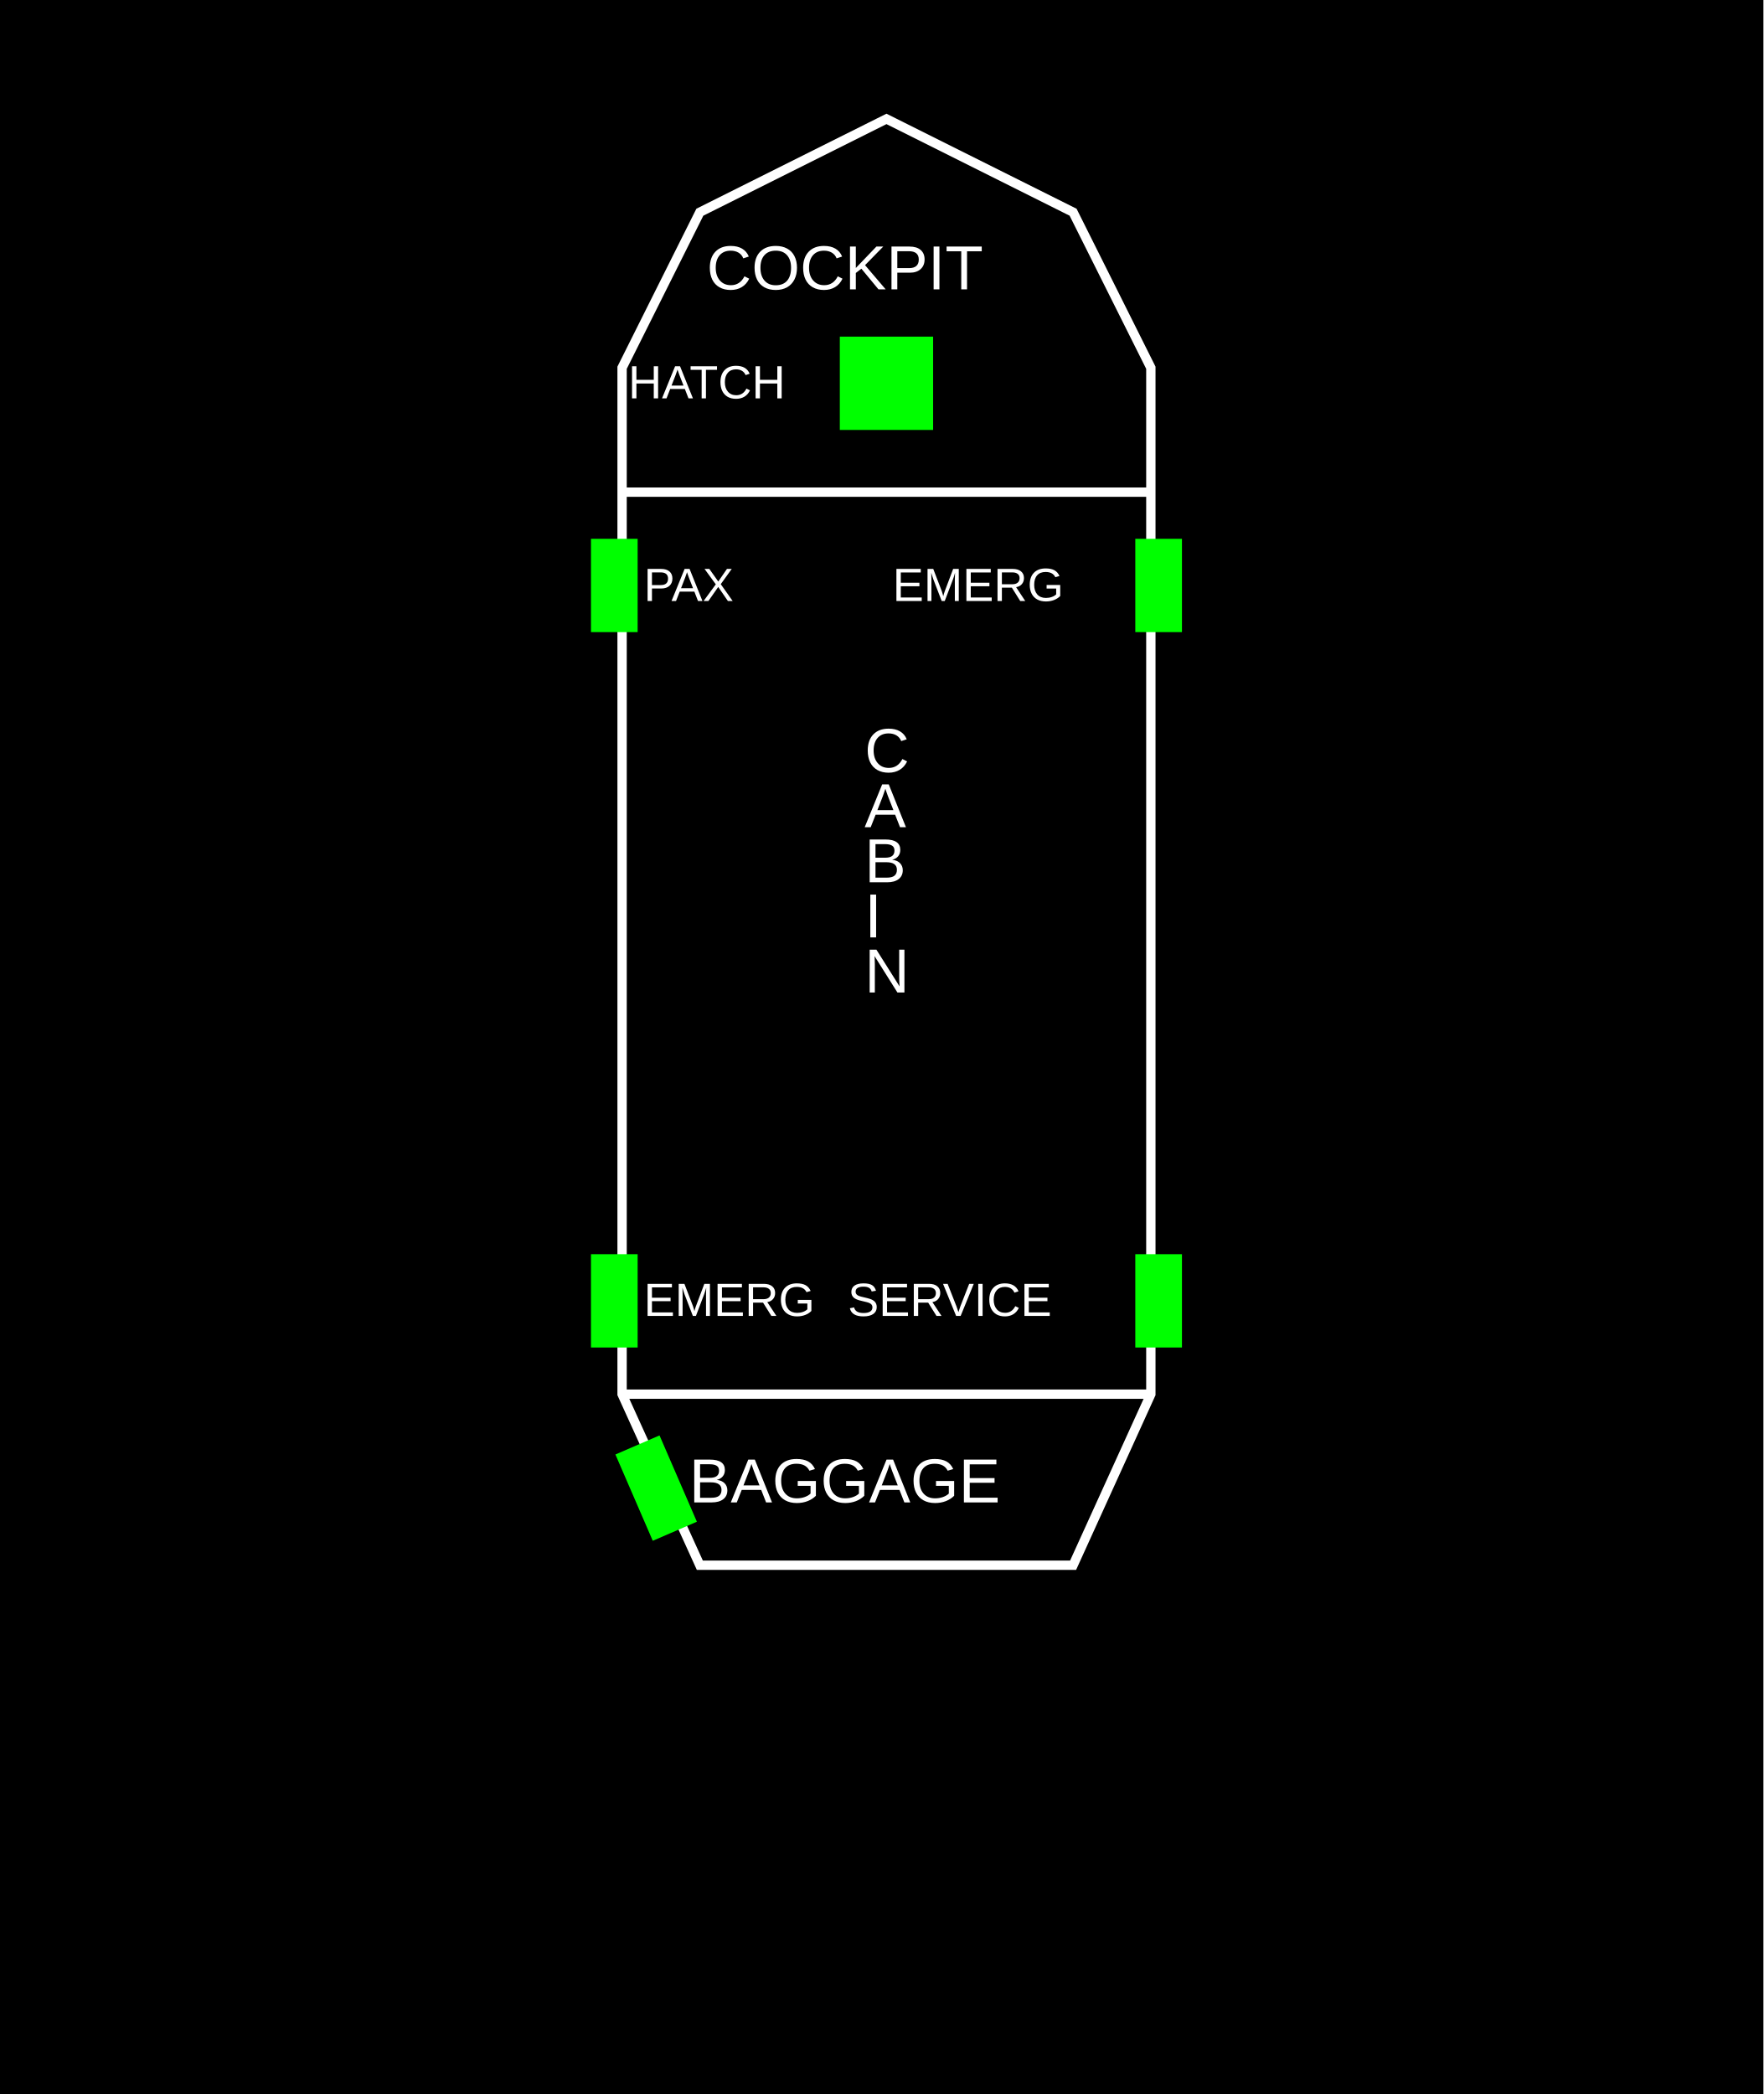
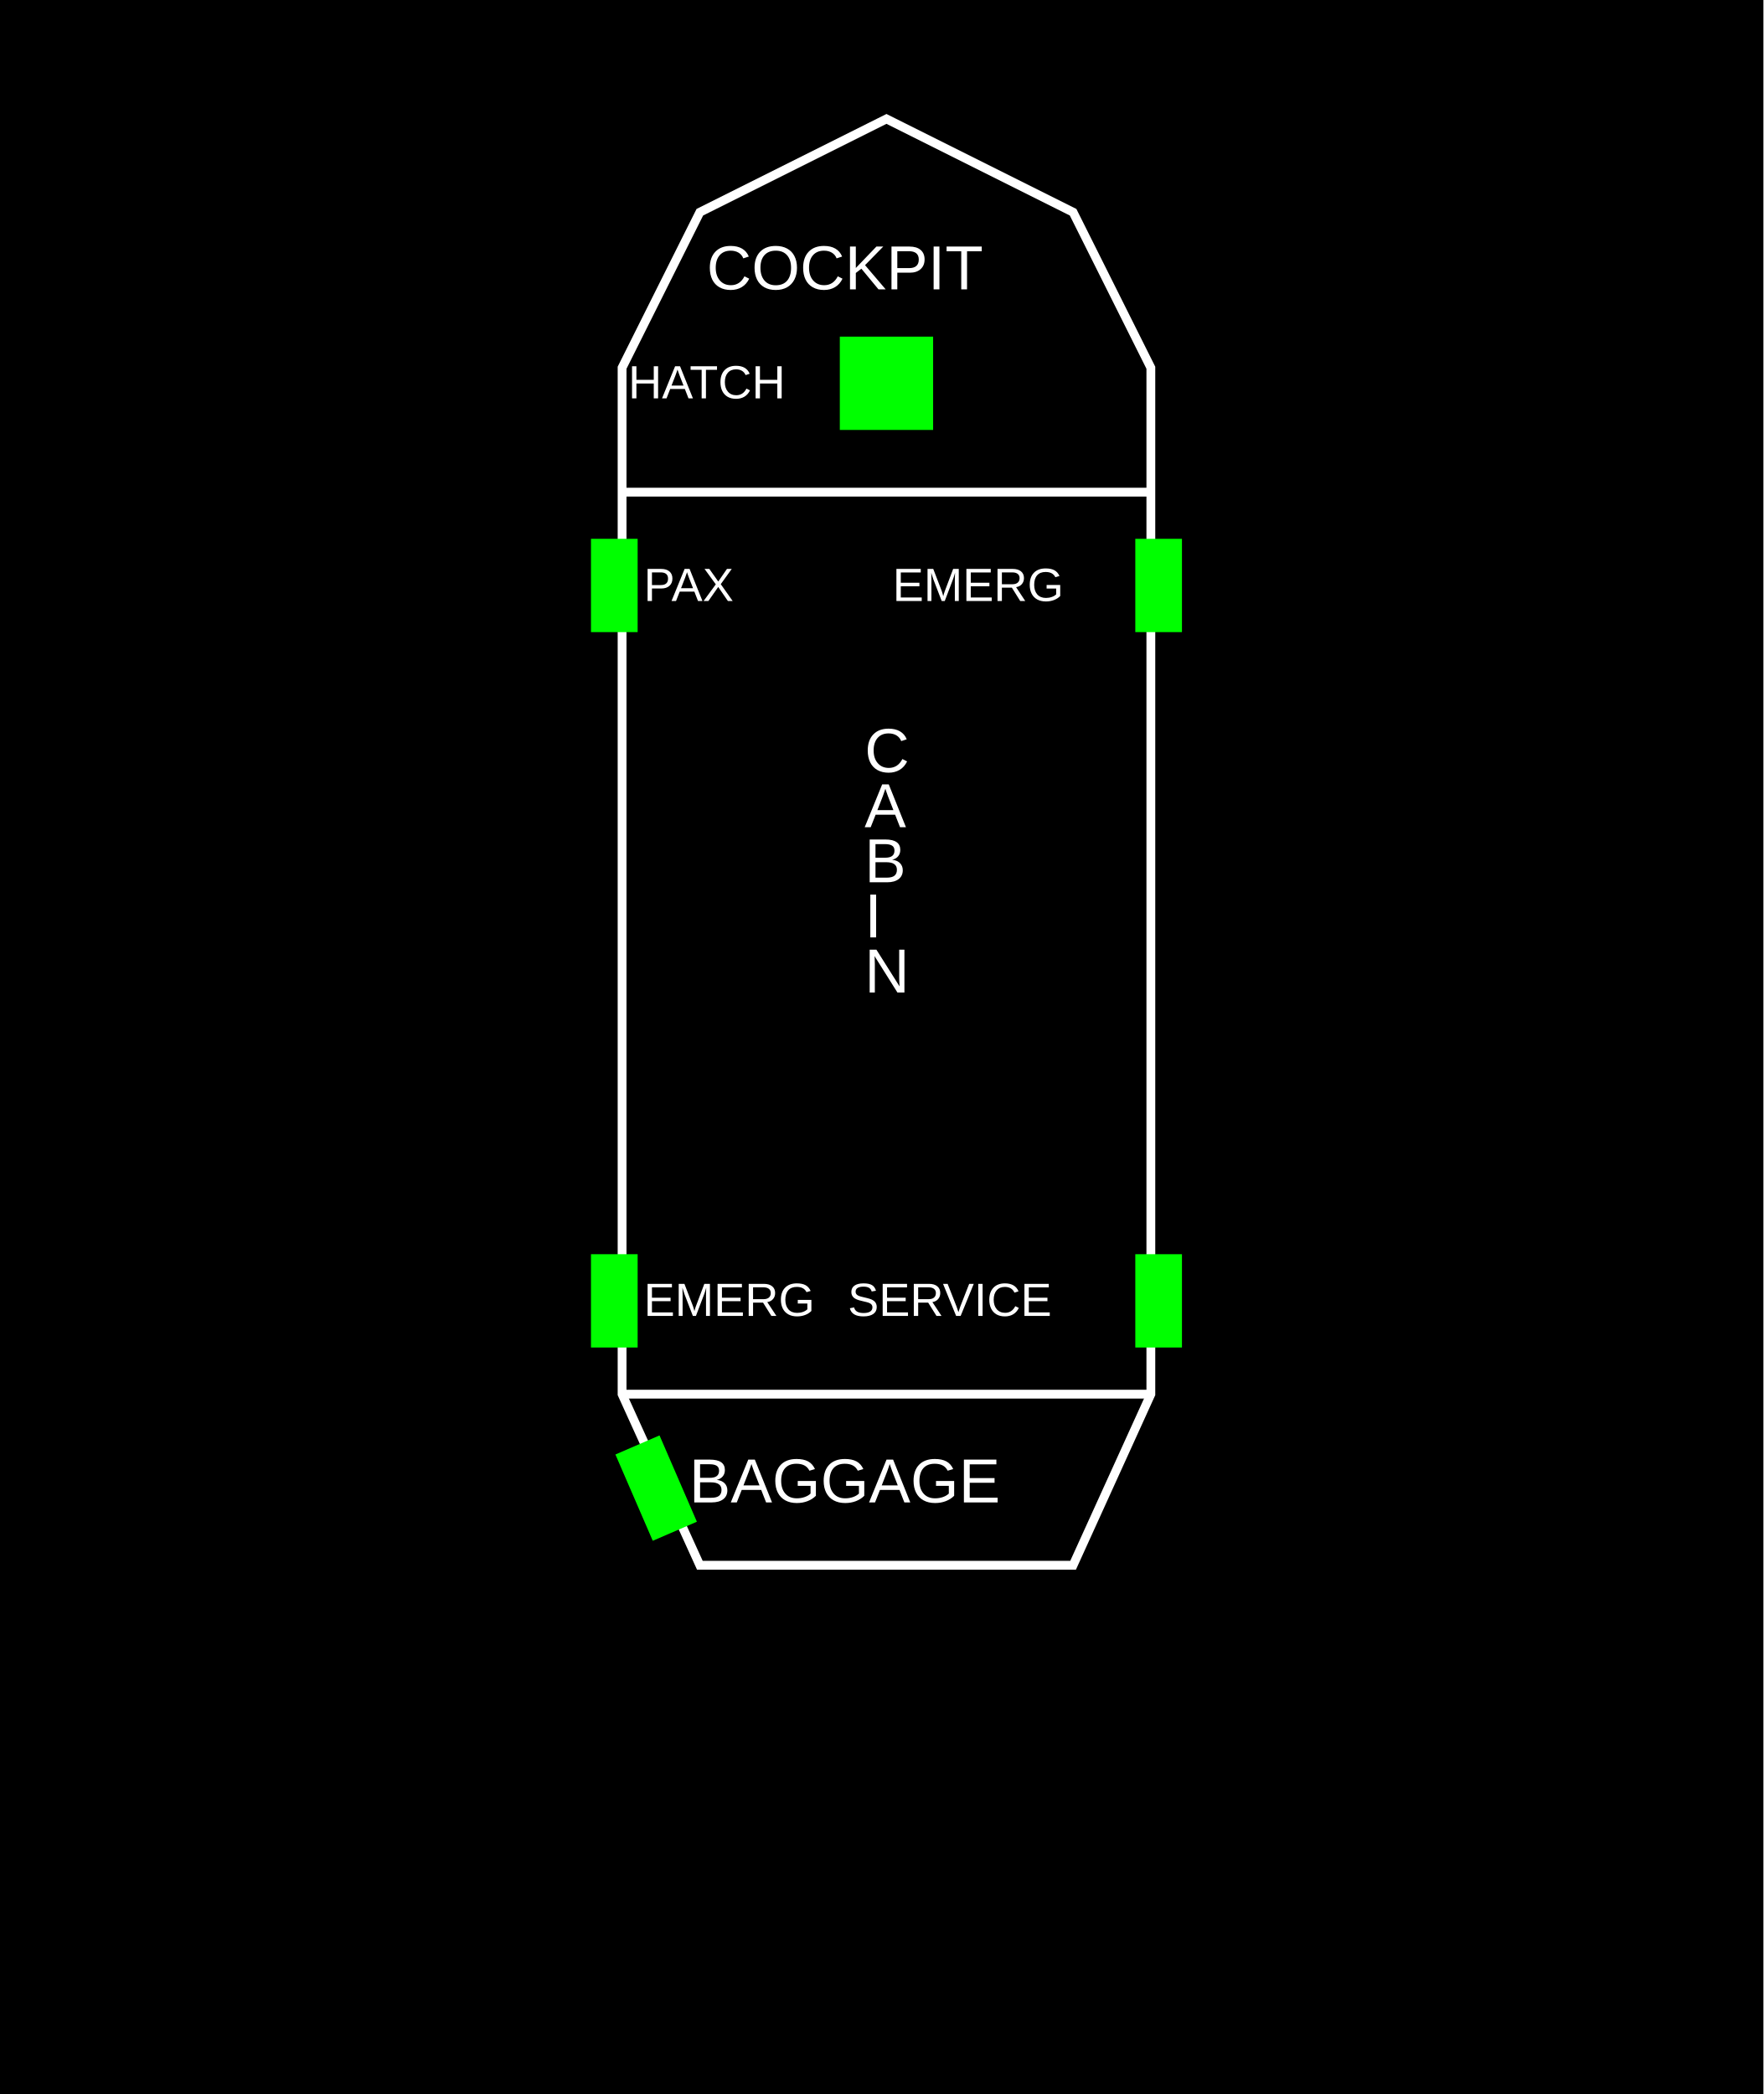
<svg xmlns="http://www.w3.org/2000/svg" id="svg2" version="1.1" width="800" height="950" viewBox="0 0 800 950">
  <defs id="defs6" />
  <rect style="fill:#000000;fill-opacity:1;stroke:none;stroke-width:3.796;stroke-miterlimit:4;stroke-dasharray:none;stroke-opacity:1" id="rect4268" width="800" height="950" x="0" y="-5.0175633e-05" />
-   <path style="fill:none;fill-rule:evenodd;stroke:#ffffff;stroke-width:4.233;stroke-linecap:butt;stroke-linejoin:miter;stroke-miterlimit:4;stroke-dasharray:none;stroke-opacity:1" d="m 282.222,632.5 0,-409.222 0,-56.444 35.278,-70.556 84.666,-42.333 84.667,42.333 35.278,70.556 0,56.444 0,409.222 -35.278,77.611 -169.333,0 z" id="path4138-3" />
+   <path style="fill:none;fill-rule:evenodd;stroke:#ffffff;stroke-width:4;stroke-linecap:butt;stroke-linejoin:miter;stroke-miterlimit:4;stroke-dasharray:none;stroke-opacity:1" d="m 282.222,632.5 0,-409.222 0,-56.444 35.278,-70.556 84.666,-42.333 84.667,42.333 35.278,70.556 0,56.444 0,409.222 -35.278,77.611 -169.333,0 z" id="path4138-3" />
  <text id="apuegt-7-2-3" y="131.28" x="462.745" style="font-style:normal;font-variant:normal;font-weight:normal;font-stretch:normal;font-size:20.05px;line-height:125%;font-family:'Liberation Sans';-inkscape-font-specification:'Liberation Sans';text-align:start;letter-spacing:0px;word-spacing:0px;writing-mode:lr-tb;text-anchor:start;display:inline;fill:#ffffff;fill-opacity:1;stroke:none" xml:space="preserve">
    <tspan y="131.28" x="462.745" id="tspan3800-5-7-6" style="font-style:normal;font-variant:normal;font-weight:normal;font-stretch:normal;font-size:28.222px;font-family:'Liberation Sans';-inkscape-font-specification:'Liberation Sans';text-align:end;text-anchor:end">COCKPIT</tspan>
  </text>
  <text id="apuegt-7-2-3-6" y="180.738" x="373.049" style="font-style:normal;font-variant:normal;font-weight:normal;font-stretch:normal;font-size:20.05px;line-height:125%;font-family:'Liberation Sans';-inkscape-font-specification:'Liberation Sans';text-align:start;letter-spacing:0px;word-spacing:0px;writing-mode:lr-tb;text-anchor:start;display:inline;fill:#ffffff;fill-opacity:1;stroke:none" xml:space="preserve">
    <tspan y="180.738" x="373.049" id="tspan3800-5-7-6-7" style="font-style:normal;font-variant:normal;font-weight:normal;font-stretch:normal;font-size:21.167px;font-family:'Liberation Sans';-inkscape-font-specification:'Liberation Sans';text-align:end;text-anchor:end">HATCH</tspan>
  </text>
  <text id="apuegt-7-2-3-6-5" y="272.667" x="349.553" style="font-style:normal;font-variant:normal;font-weight:normal;font-stretch:normal;font-size:20.05px;line-height:125%;font-family:'Liberation Sans';-inkscape-font-specification:'Liberation Sans';text-align:start;letter-spacing:0px;word-spacing:0px;writing-mode:lr-tb;text-anchor:start;display:inline;fill:#ffffff;fill-opacity:1;stroke:none" xml:space="preserve">
    <tspan y="272.667" x="349.553" id="tspan3800-5-7-6-7-3" style="font-style:normal;font-variant:normal;font-weight:normal;font-stretch:normal;font-size:21.167px;font-family:'Liberation Sans';-inkscape-font-specification:'Liberation Sans';text-align:end;text-anchor:end">PAX</tspan>
  </text>
  <text id="apuegt-7-2-3-6-5-5" y="272.667" x="499.277" style="font-style:normal;font-variant:normal;font-weight:normal;font-stretch:normal;font-size:20.05px;line-height:125%;font-family:'Liberation Sans';-inkscape-font-specification:'Liberation Sans';text-align:start;letter-spacing:0px;word-spacing:0px;writing-mode:lr-tb;text-anchor:start;display:inline;fill:#ffffff;fill-opacity:1;stroke:none" xml:space="preserve">
    <tspan y="272.667" x="499.277" id="tspan3800-5-7-6-7-3-6" style="font-style:normal;font-variant:normal;font-weight:normal;font-stretch:normal;font-size:21.167px;font-family:'Liberation Sans';-inkscape-font-specification:'Liberation Sans';text-align:end;text-anchor:end">EMERG</tspan>
  </text>
  <text id="apuegt-7-2-3-6-5-5-2" y="597.015" x="386.388" style="font-style:normal;font-variant:normal;font-weight:normal;font-stretch:normal;font-size:20.05px;line-height:125%;font-family:'Liberation Sans';-inkscape-font-specification:'Liberation Sans';text-align:start;letter-spacing:0px;word-spacing:0px;writing-mode:lr-tb;text-anchor:start;display:inline;fill:#ffffff;fill-opacity:1;stroke:none" xml:space="preserve">
    <tspan y="597.015" x="386.388" id="tspan3800-5-7-6-7-3-6-9" style="font-style:normal;font-variant:normal;font-weight:normal;font-stretch:normal;font-size:21.167px;font-family:'Liberation Sans';-inkscape-font-specification:'Liberation Sans';text-align:end;text-anchor:end">EMERG</tspan>
  </text>
  <text id="apuegt-7-2-3-6-5-5-2-1" y="597.015" x="493.851" style="font-style:normal;font-variant:normal;font-weight:normal;font-stretch:normal;font-size:20.05px;line-height:125%;font-family:'Liberation Sans';-inkscape-font-specification:'Liberation Sans';text-align:start;letter-spacing:0px;word-spacing:0px;writing-mode:lr-tb;text-anchor:start;display:inline;fill:#ffffff;fill-opacity:1;stroke:none" xml:space="preserve">
    <tspan y="597.015" x="493.851" id="tspan3800-5-7-6-7-3-6-9-2" style="font-style:normal;font-variant:normal;font-weight:normal;font-stretch:normal;font-size:21.167px;font-family:'Liberation Sans';-inkscape-font-specification:'Liberation Sans';text-align:end;text-anchor:end">SERVICE</tspan>
  </text>
  <text id="apuegt-7-2-3-7" y="681.613" x="470.517" style="font-style:normal;font-variant:normal;font-weight:normal;font-stretch:normal;font-size:20.05px;line-height:125%;font-family:'Liberation Sans';-inkscape-font-specification:'Liberation Sans';text-align:start;letter-spacing:0px;word-spacing:0px;writing-mode:lr-tb;text-anchor:start;display:inline;fill:#ffffff;fill-opacity:1;stroke:none" xml:space="preserve">
    <tspan y="681.613" x="470.517" id="tspan3800-5-7-6-0" style="font-style:normal;font-variant:normal;font-weight:normal;font-stretch:normal;font-size:28.222px;font-family:'Liberation Sans';-inkscape-font-specification:'Liberation Sans';text-align:end;text-anchor:end">BAGGAGE</tspan>
  </text>
  <text id="apuegt-7-2-3-60" y="350.278" x="392.234" style="font-style:normal;font-variant:normal;font-weight:normal;font-stretch:normal;font-size:20.05px;line-height:125%;font-family:'Liberation Sans';-inkscape-font-specification:'Liberation Sans';text-align:start;letter-spacing:0px;word-spacing:0px;writing-mode:lr-tb;text-anchor:start;display:inline;fill:#ffffff;fill-opacity:1;stroke:none" xml:space="preserve">
    <tspan y="350.278" x="392.234" id="tspan3800-5-7-6-6" style="font-style:normal;font-variant:normal;font-weight:normal;font-stretch:normal;font-size:28.222px;font-family:'Liberation Sans';-inkscape-font-specification:'Liberation Sans';text-align:start;text-anchor:start">C</tspan>
    <tspan y="375.278" x="392.234" style="font-style:normal;font-variant:normal;font-weight:normal;font-stretch:normal;font-size:28.222px;font-family:'Liberation Sans';-inkscape-font-specification:'Liberation Sans';text-align:start;text-anchor:start" id="tspan4332">A</tspan>
    <tspan y="400.278" x="392.234" style="font-style:normal;font-variant:normal;font-weight:normal;font-stretch:normal;font-size:28.222px;font-family:'Liberation Sans';-inkscape-font-specification:'Liberation Sans';text-align:start;text-anchor:start" id="tspan4334">B</tspan>
    <tspan y="425.278" x="392.234" style="font-style:normal;font-variant:normal;font-weight:normal;font-stretch:normal;font-size:28.222px;font-family:'Liberation Sans';-inkscape-font-specification:'Liberation Sans';text-align:start;text-anchor:start" id="tspan4336">I</tspan>
    <tspan y="450.278" x="392.234" style="font-style:normal;font-variant:normal;font-weight:normal;font-stretch:normal;font-size:28.222px;font-family:'Liberation Sans';-inkscape-font-specification:'Liberation Sans';text-align:start;text-anchor:start" id="tspan4338">N</tspan>
  </text>
-   <path style="fill:none;fill-rule:evenodd;stroke:#ffffff;stroke-width:4.233;stroke-linecap:butt;stroke-linejoin:miter;stroke-miterlimit:4;stroke-dasharray:none;stroke-opacity:1" d="m 282.222,223.278 239.889,0" id="path4340" />
+   <path style="fill:none;fill-rule:evenodd;stroke:#ffffff;stroke-width:4;stroke-linecap:butt;stroke-linejoin:miter;stroke-miterlimit:4;stroke-dasharray:none;stroke-opacity:1" d="m 282.222,223.278 239.889,0" id="path4340" />
  <rect style="fill:#00ff00;fill-opacity:1;stroke:none;stroke-width:3;stroke-miterlimit:4;stroke-dasharray:none;stroke-opacity:1" id="rect4342" width="21.167" height="42.333" x="268.111" y="569" />
  <rect style="fill:#00ff00;fill-opacity:1;stroke:none;stroke-width:3;stroke-miterlimit:4;stroke-dasharray:none;stroke-opacity:1" id="rect4342-2" width="42.333" height="42.333" x="381" y="152.722" />
  <rect style="fill:#00ff00;fill-opacity:1;stroke:none;stroke-width:3;stroke-miterlimit:4;stroke-dasharray:none;stroke-opacity:1" id="rect4342-6" width="21.167" height="42.333" x="515.056" y="244.444" />
  <rect style="fill:#00ff00;fill-opacity:1;stroke:none;stroke-width:3;stroke-miterlimit:4;stroke-dasharray:none;stroke-opacity:1" id="rect4342-1" width="21.167" height="42.333" x="515.056" y="569" />
  <rect style="fill:#00ff00;fill-opacity:1;stroke:none;stroke-width:3;stroke-miterlimit:4;stroke-dasharray:none;stroke-opacity:1" id="rect4342-8" width="21.167" height="42.333" x="268.111" y="244.444" />
  <rect style="fill:#00ff00;fill-opacity:1;stroke:none;stroke-width:3;stroke-miterlimit:4;stroke-dasharray:none;stroke-opacity:1" id="rect4342-7" width="21.807" height="42.666" x="-5.902" y="716.483" transform="matrix(0.9177177,-0.3972331,0.397233,0.9177178,0,0)" />
-   <path style="fill:none;fill-rule:evenodd;stroke:#ffffff;stroke-width:4.233;stroke-linecap:butt;stroke-linejoin:miter;stroke-miterlimit:4;stroke-dasharray:none;stroke-opacity:1" d="m 282.222,632.5 239.889,0" id="path4410" />
+   <path style="fill:none;fill-rule:evenodd;stroke:#ffffff;stroke-width:4;stroke-linecap:butt;stroke-linejoin:miter;stroke-miterlimit:4;stroke-dasharray:none;stroke-opacity:1" d="m 282.222,632.5 239.889,0" id="path4410" />
</svg>
